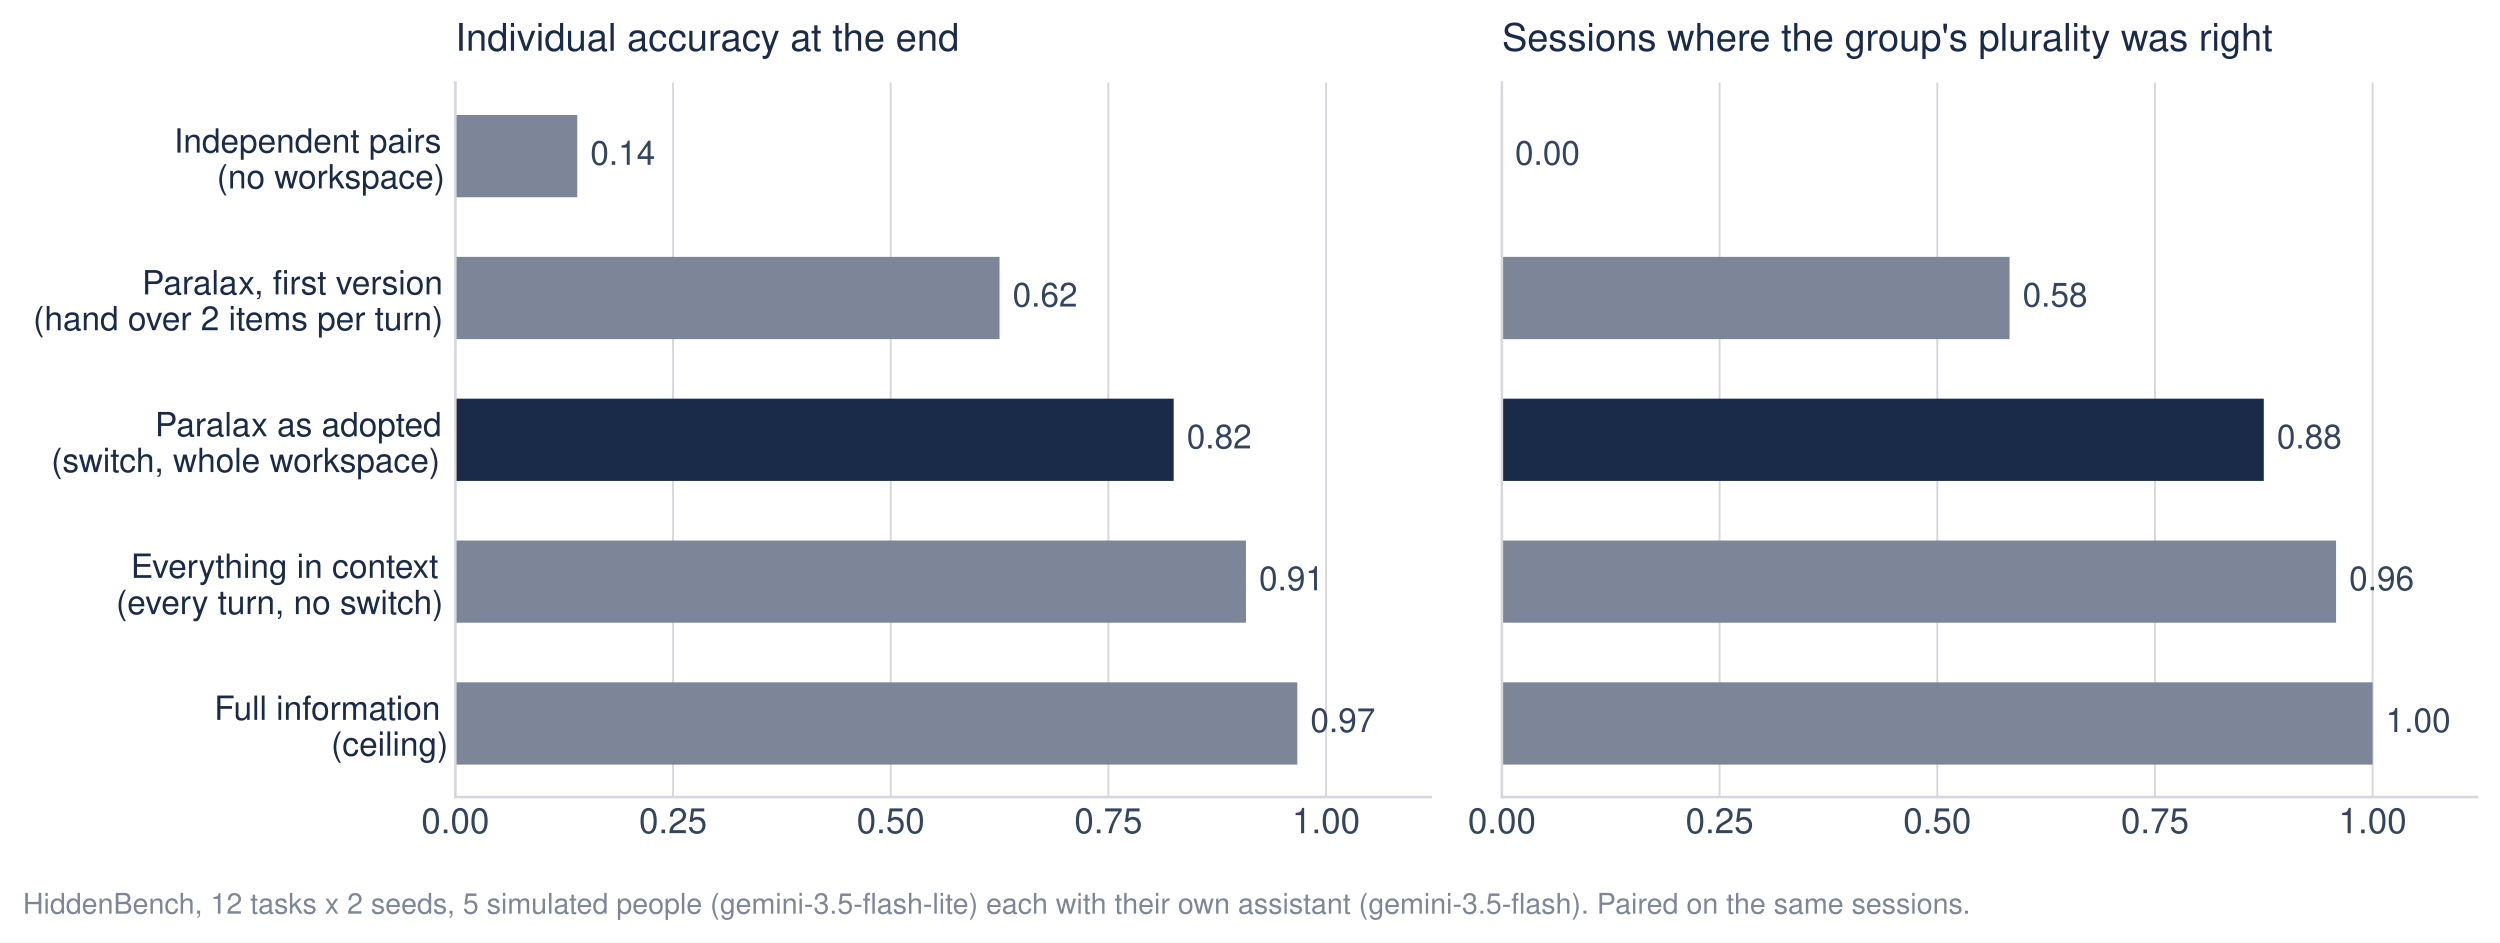
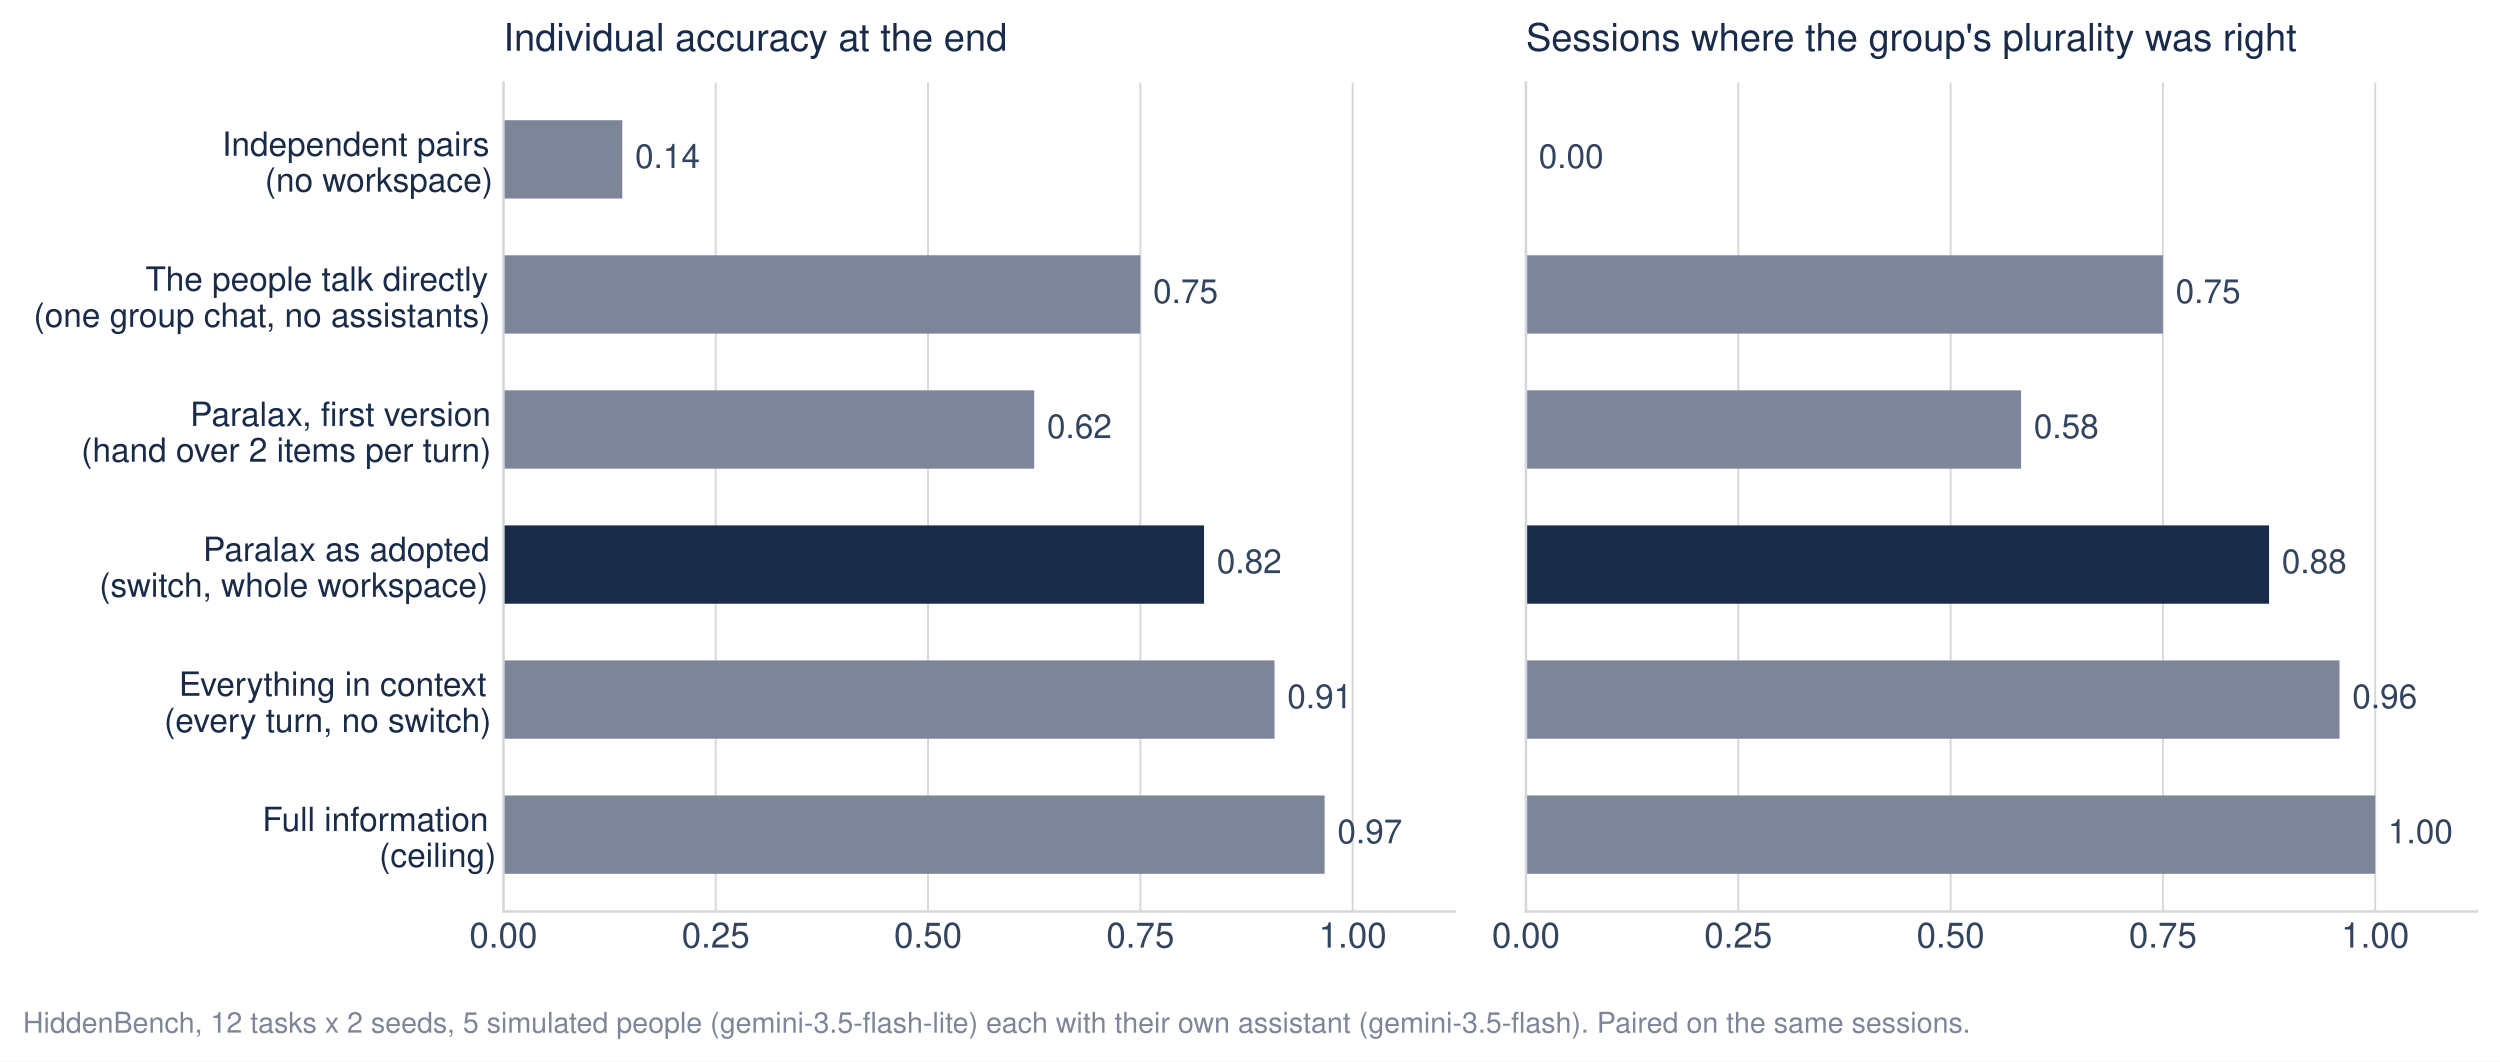
- <svg xmlns="http://www.w3.org/2000/svg" width="786.6pt" height="296.565pt" viewBox="0 0 786.6 296.565" version="1.1">
+ <svg xmlns="http://www.w3.org/2000/svg" width="786.6pt" height="334.005pt" viewBox="0 0 786.6 334.005" version="1.1">
  <defs>
    <style type="text/css">*{stroke-linejoin: round; stroke-linecap: butt}</style>
  </defs>
  <g id="figure_1">
    <g id="patch_1">
-       <path d="M 0 296.565  L 786.6 296.565  L 786.6 0  L 0 0  z " style="fill: #ffffff" />
+       <path d="M 0 334.005  L 786.6 334.005  L 786.6 0  L 0 0  z " style="fill: #ffffff" />
    </g>
    <g id="axes_1">
      <g id="patch_2">
-         <path d="M 143.27 250.791  L 450.108 250.791  L 450.108 25.971  L 143.27 25.971  z " style="fill: #ffffff" />
+         <path d="M 158.39 286.791  L 457.668 286.791  L 457.668 25.971  L 158.39 25.971  z " style="fill: #ffffff" />
      </g>
      <g id="matplotlib.axis_1">
        <g id="xtick_1">
          <g id="line2d_1">
-             <path d="M 143.27 250.791  L 143.27 25.971  " clip-path="url(#pfcbdc7d0ac)" style="fill: none; stroke: #d5d7dc; stroke-width: 0.6; stroke-linecap: square" />
+             <path d="M 158.39 286.791  L 158.39 25.971  " clip-path="url(#pdbdeff52c8)" style="fill: none; stroke: #d5d7dc; stroke-width: 0.6; stroke-linecap: square" />
          </g>
          <g id="line2d_2" />
          <g id="text_1">
-             <text style="fill: #33445f; font: 11px 'Helvetica Neue', 'Helvetica', 'Arial', 'DejaVu Sans', sans-serif; text-anchor: middle" x="143.27" y="262.146" transform="rotate(-0 143.27 262.1459)">0.00</text>
+             <text style="fill: #33445f; font: 11px 'Helvetica Neue', 'Helvetica', 'Arial', 'DejaVu Sans', sans-serif; text-anchor: middle" x="158.39" y="298.146" transform="rotate(-0 158.39 298.1459)">0.00</text>
          </g>
        </g>
        <g id="xtick_2">
          <g id="line2d_3">
-             <path d="M 211.761 250.791  L 211.761 25.971  " clip-path="url(#pfcbdc7d0ac)" style="fill: none; stroke: #d5d7dc; stroke-width: 0.6; stroke-linecap: square" />
+             <path d="M 225.193 286.791  L 225.193 25.971  " clip-path="url(#pdbdeff52c8)" style="fill: none; stroke: #d5d7dc; stroke-width: 0.6; stroke-linecap: square" />
          </g>
          <g id="line2d_4" />
          <g id="text_2">
-             <text style="fill: #33445f; font: 11px 'Helvetica Neue', 'Helvetica', 'Arial', 'DejaVu Sans', sans-serif; text-anchor: middle" x="211.761" y="262.146" transform="rotate(-0 211.7605 262.1459)">0.25</text>
+             <text style="fill: #33445f; font: 11px 'Helvetica Neue', 'Helvetica', 'Arial', 'DejaVu Sans', sans-serif; text-anchor: middle" x="225.193" y="298.146" transform="rotate(-0 225.193 298.1459)">0.25</text>
          </g>
        </g>
        <g id="xtick_3">
          <g id="line2d_5">
-             <path d="M 280.251 250.791  L 280.251 25.971  " clip-path="url(#pfcbdc7d0ac)" style="fill: none; stroke: #d5d7dc; stroke-width: 0.6; stroke-linecap: square" />
+             <path d="M 291.996 286.791  L 291.996 25.971  " clip-path="url(#pdbdeff52c8)" style="fill: none; stroke: #d5d7dc; stroke-width: 0.6; stroke-linecap: square" />
          </g>
          <g id="line2d_6" />
          <g id="text_3">
-             <text style="fill: #33445f; font: 11px 'Helvetica Neue', 'Helvetica', 'Arial', 'DejaVu Sans', sans-serif; text-anchor: middle" x="280.251" y="262.146" transform="rotate(-0 280.251 262.1459)">0.50</text>
+             <text style="fill: #33445f; font: 11px 'Helvetica Neue', 'Helvetica', 'Arial', 'DejaVu Sans', sans-serif; text-anchor: middle" x="291.996" y="298.146" transform="rotate(-0 291.996 298.1459)">0.50</text>
          </g>
        </g>
        <g id="xtick_4">
          <g id="line2d_7">
-             <path d="M 348.742 250.791  L 348.742 25.971  " clip-path="url(#pfcbdc7d0ac)" style="fill: none; stroke: #d5d7dc; stroke-width: 0.6; stroke-linecap: square" />
+             <path d="M 358.799 286.791  L 358.799 25.971  " clip-path="url(#pdbdeff52c8)" style="fill: none; stroke: #d5d7dc; stroke-width: 0.6; stroke-linecap: square" />
          </g>
          <g id="line2d_8" />
          <g id="text_4">
-             <text style="fill: #33445f; font: 11px 'Helvetica Neue', 'Helvetica', 'Arial', 'DejaVu Sans', sans-serif; text-anchor: middle" x="348.742" y="262.146" transform="rotate(-0 348.7415 262.1459)">0.75</text>
+             <text style="fill: #33445f; font: 11px 'Helvetica Neue', 'Helvetica', 'Arial', 'DejaVu Sans', sans-serif; text-anchor: middle" x="358.799" y="298.146" transform="rotate(-0 358.799 298.1459)">0.75</text>
          </g>
        </g>
        <g id="xtick_5">
          <g id="line2d_9">
-             <path d="M 417.232 250.791  L 417.232 25.971  " clip-path="url(#pfcbdc7d0ac)" style="fill: none; stroke: #d5d7dc; stroke-width: 0.6; stroke-linecap: square" />
+             <path d="M 425.602 286.791  L 425.602 25.971  " clip-path="url(#pdbdeff52c8)" style="fill: none; stroke: #d5d7dc; stroke-width: 0.6; stroke-linecap: square" />
          </g>
          <g id="line2d_10" />
          <g id="text_5">
-             <text style="fill: #33445f; font: 11px 'Helvetica Neue', 'Helvetica', 'Arial', 'DejaVu Sans', sans-serif; text-anchor: middle" x="417.232" y="262.146" transform="rotate(-0 417.2321 262.1459)">1.00</text>
+             <text style="fill: #33445f; font: 11px 'Helvetica Neue', 'Helvetica', 'Arial', 'DejaVu Sans', sans-serif; text-anchor: middle" x="425.602" y="298.146" transform="rotate(-0 425.6021 298.1459)">1.00</text>
          </g>
        </g>
      </g>
      <g id="matplotlib.axis_2">
        <g id="ytick_1">
          <g id="line2d_11" />
          <g id="text_6">
-             <text style="fill: #1a2b4a; font: 10.5px 'Helvetica Neue', 'Helvetica', 'Arial', 'DejaVu Sans', sans-serif" transform="translate(54.77414 48.00854)">Independent pairs</text>
-             <text style="fill: #1a2b4a; font: 10.5px 'Helvetica Neue', 'Helvetica', 'Arial', 'DejaVu Sans', sans-serif" transform="translate(68.2207 59.28718)">(no workspace)</text>
+             <text style="fill: #1a2b4a; font: 10.5px 'Helvetica Neue', 'Helvetica', 'Arial', 'DejaVu Sans', sans-serif" transform="translate(69.89414 49.02657)">Independent pairs</text>
+             <text style="fill: #1a2b4a; font: 10.5px 'Helvetica Neue', 'Helvetica', 'Arial', 'DejaVu Sans', sans-serif" transform="translate(83.3407 60.30521)">(no workspace)</text>
          </g>
        </g>
        <g id="ytick_2">
          <g id="line2d_12" />
          <g id="text_7">
-             <text style="fill: #1a2b4a; font: 10.5px 'Helvetica Neue', 'Helvetica', 'Arial', 'DejaVu Sans', sans-serif" transform="translate(44.70398 92.63339)">Paralax, first version</text>
-             <text style="fill: #1a2b4a; font: 10.5px 'Helvetica Neue', 'Helvetica', 'Arial', 'DejaVu Sans', sans-serif" transform="translate(10.43953 103.912)">(hand over 2 items per turn)</text>
+             <text style="fill: #1a2b4a; font: 10.5px 'Helvetica Neue', 'Helvetica', 'Arial', 'DejaVu Sans', sans-serif" transform="translate(45.77695 91.46674)">The people talk directly</text>
+             <text style="fill: #1a2b4a; font: 10.5px 'Helvetica Neue', 'Helvetica', 'Arial', 'DejaVu Sans', sans-serif" transform="translate(10.57242 102.8504)">(one group chat, no assistants)</text>
          </g>
        </g>
        <g id="ytick_3">
          <g id="line2d_13" />
          <g id="text_8">
-             <text style="fill: #1a2b4a; font: 10.5px 'Helvetica Neue', 'Helvetica', 'Arial', 'DejaVu Sans', sans-serif" transform="translate(48.76617 137.2582)">Paralax as adopted</text>
-             <text style="fill: #1a2b4a; font: 10.5px 'Helvetica Neue', 'Helvetica', 'Arial', 'DejaVu Sans', sans-serif" transform="translate(16.13086 148.5369)">(switch, whole workspace)</text>
+             <text style="fill: #1a2b4a; font: 10.5px 'Helvetica Neue', 'Helvetica', 'Arial', 'DejaVu Sans', sans-serif" transform="translate(59.82398 134.0119)">Paralax, first version</text>
+             <text style="fill: #1a2b4a; font: 10.5px 'Helvetica Neue', 'Helvetica', 'Arial', 'DejaVu Sans', sans-serif" transform="translate(25.55953 145.2905)">(hand over 2 items per turn)</text>
          </g>
        </g>
        <g id="ytick_4">
          <g id="line2d_14" />
          <g id="text_9">
-             <text style="fill: #1a2b4a; font: 10.5px 'Helvetica Neue', 'Helvetica', 'Arial', 'DejaVu Sans', sans-serif" transform="translate(41.17664 181.8199)">Everything in context</text>
-             <text style="fill: #1a2b4a; font: 10.5px 'Helvetica Neue', 'Helvetica', 'Arial', 'DejaVu Sans', sans-serif" transform="translate(36.53039 193.2249)">(every turn, no switch)</text>
+             <text style="fill: #1a2b4a; font: 10.5px 'Helvetica Neue', 'Helvetica', 'Arial', 'DejaVu Sans', sans-serif" transform="translate(63.88617 176.5046)">Paralax as adopted</text>
+             <text style="fill: #1a2b4a; font: 10.5px 'Helvetica Neue', 'Helvetica', 'Arial', 'DejaVu Sans', sans-serif" transform="translate(31.25086 187.7832)">(switch, whole workspace)</text>
          </g>
        </g>
        <g id="ytick_5">
          <g id="line2d_15" />
          <g id="text_10">
-             <text style="fill: #1a2b4a; font: 10.5px 'Helvetica Neue', 'Helvetica', 'Arial', 'DejaVu Sans', sans-serif" transform="translate(67.425 226.5079)">Full information</text>
-             <text style="fill: #1a2b4a; font: 10.5px 'Helvetica Neue', 'Helvetica', 'Arial', 'DejaVu Sans', sans-serif" transform="translate(104.193 237.7866)">(ceiling)</text>
+             <text style="fill: #1a2b4a; font: 10.5px 'Helvetica Neue', 'Helvetica', 'Arial', 'DejaVu Sans', sans-serif" transform="translate(56.29664 218.9341)">Everything in context</text>
+             <text style="fill: #1a2b4a; font: 10.5px 'Helvetica Neue', 'Helvetica', 'Arial', 'DejaVu Sans', sans-serif" transform="translate(51.65039 230.339)">(every turn, no switch)</text>
+           </g>
+         </g>
+         <g id="ytick_6">
+           <g id="line2d_16" />
+           <g id="text_11">
+             <text style="fill: #1a2b4a; font: 10.5px 'Helvetica Neue', 'Helvetica', 'Arial', 'DejaVu Sans', sans-serif" transform="translate(82.545 261.4899)">Full information</text>
+             <text style="fill: #1a2b4a; font: 10.5px 'Helvetica Neue', 'Helvetica', 'Arial', 'DejaVu Sans', sans-serif" transform="translate(119.313 272.7686)">(ceiling)</text>
          </g>
        </g>
      </g>
      <g id="patch_3">
-         <path d="M 143.27 62.073  L 181.625 62.073  L 181.625 36.19  L 143.27 36.19  z " clip-path="url(#pfcbdc7d0ac)" style="fill: #7d8698" />
+         <path d="M 158.39 62.472  L 195.8 62.472  L 195.8 37.827  L 158.39 37.827  z " clip-path="url(#pdbdeff52c8)" style="fill: #7d8698" />
      </g>
      <g id="patch_4">
-         <path d="M 143.27 106.698  L 314.496 106.698  L 314.496 80.815  L 143.27 80.815  z " clip-path="url(#pfcbdc7d0ac)" style="fill: #7d8698" />
+         <path d="M 158.39 104.965  L 358.799 104.965  L 358.799 80.319  L 158.39 80.319  z " clip-path="url(#pdbdeff52c8)" style="fill: #7d8698" />
      </g>
      <g id="patch_5">
-         <path d="M 143.27 151.322  L 369.289 151.322  L 369.289 125.44  L 143.27 125.44  z " clip-path="url(#pfcbdc7d0ac)" style="fill: #1a2b4a" />
+         <path d="M 158.39 147.458  L 325.398 147.458  L 325.398 122.812  L 158.39 122.812  z " clip-path="url(#pdbdeff52c8)" style="fill: #7d8698" />
      </g>
      <g id="patch_6">
-         <path d="M 143.27 195.947  L 392.028 195.947  L 392.028 170.065  L 143.27 170.065  z " clip-path="url(#pfcbdc7d0ac)" style="fill: #7d8698" />
+         <path d="M 158.39 189.95  L 378.84 189.95  L 378.84 165.305  L 158.39 165.305  z " clip-path="url(#pdbdeff52c8)" style="fill: #1a2b4a" />
      </g>
      <g id="patch_7">
-         <path d="M 143.27 240.572  L 408.191 240.572  L 408.191 214.69  L 143.27 214.69  z " clip-path="url(#pfcbdc7d0ac)" style="fill: #7d8698" />
+         <path d="M 158.39 232.443  L 401.019 232.443  L 401.019 207.797  L 158.39 207.797  z " clip-path="url(#pdbdeff52c8)" style="fill: #7d8698" />
      </g>
      <g id="patch_8">
-         <path d="M 143.27 250.791  L 143.27 25.971  " style="fill: none; stroke: #d5d7dc; stroke-width: 0.8; stroke-linejoin: miter; stroke-linecap: square" />
+         <path d="M 158.39 274.936  L 416.784 274.936  L 416.784 250.29  L 158.39 250.29  z " clip-path="url(#pdbdeff52c8)" style="fill: #7d8698" />
      </g>
      <g id="patch_9">
-         <path d="M 143.27 250.791  L 450.108 250.791  " style="fill: none; stroke: #d5d7dc; stroke-width: 0.8; stroke-linejoin: miter; stroke-linecap: square" />
-       </g>
-       <g id="text_11">
-         <text style="fill: #33445f; font: 10.5px 'Helvetica Neue', 'Helvetica', 'Arial', 'DejaVu Sans', sans-serif; text-anchor: start" x="185.734" y="51.846" transform="rotate(-0 185.7341 51.84596)">0.14</text>
+         <path d="M 158.39 286.791  L 158.39 25.971  " style="fill: none; stroke: #d5d7dc; stroke-width: 0.8; stroke-linejoin: miter; stroke-linecap: square" />
+       </g>
+       <g id="patch_10">
+         <path d="M 158.39 286.791  L 457.668 286.791  " style="fill: none; stroke: #d5d7dc; stroke-width: 0.8; stroke-linejoin: miter; stroke-linecap: square" />
      </g>
      <g id="text_12">
-         <text style="fill: #33445f; font: 10.5px 'Helvetica Neue', 'Helvetica', 'Arial', 'DejaVu Sans', sans-serif; text-anchor: start" x="318.606" y="96.471" transform="rotate(-0 318.6057 96.47081)">0.62</text>
+         <text style="fill: #33445f; font: 10.5px 'Helvetica Neue', 'Helvetica', 'Arial', 'DejaVu Sans', sans-serif; text-anchor: start" x="199.808" y="52.864" transform="rotate(-0 199.8079 52.86399)">0.14</text>
      </g>
      <g id="text_13">
-         <text style="fill: #33445f; font: 10.5px 'Helvetica Neue', 'Helvetica', 'Arial', 'DejaVu Sans', sans-serif; text-anchor: start" x="373.398" y="141.096" transform="rotate(-0 373.3981 141.0957)">0.82</text>
+         <text style="fill: #33445f; font: 10.5px 'Helvetica Neue', 'Helvetica', 'Arial', 'DejaVu Sans', sans-serif; text-anchor: start" x="362.807" y="95.357" transform="rotate(-0 362.8072 95.35666)">0.75</text>
      </g>
      <g id="text_14">
-         <text style="fill: #33445f; font: 10.5px 'Helvetica Neue', 'Helvetica', 'Arial', 'DejaVu Sans', sans-serif; text-anchor: start" x="396.137" y="185.721" transform="rotate(-0 396.137 185.7205)">0.91</text>
+         <text style="fill: #33445f; font: 10.5px 'Helvetica Neue', 'Helvetica', 'Arial', 'DejaVu Sans', sans-serif; text-anchor: start" x="329.406" y="137.849" transform="rotate(-0 329.4057 137.8493)">0.62</text>
      </g>
      <g id="text_15">
-         <text style="fill: #33445f; font: 10.5px 'Helvetica Neue', 'Helvetica', 'Arial', 'DejaVu Sans', sans-serif; text-anchor: start" x="412.301" y="230.345" transform="rotate(-0 412.3007 230.3454)">0.97</text>
+         <text style="fill: #33445f; font: 10.5px 'Helvetica Neue', 'Helvetica', 'Arial', 'DejaVu Sans', sans-serif; text-anchor: start" x="382.848" y="180.342" transform="rotate(-0 382.8481 180.342)">0.82</text>
      </g>
      <g id="text_16">
-         <text style="fill: #1a2b4a; font: 12px 'Helvetica Neue', 'Helvetica', 'Arial', 'DejaVu Sans', sans-serif; text-anchor: start" x="143.27" y="15.971" transform="rotate(-0 143.27 15.97125)">Individual accuracy at the end</text>
+         <text style="fill: #33445f; font: 10.5px 'Helvetica Neue', 'Helvetica', 'Arial', 'DejaVu Sans', sans-serif; text-anchor: start" x="405.027" y="222.835" transform="rotate(-0 405.0267 222.8347)">0.91</text>
+       </g>
+       <g id="text_17">
+         <text style="fill: #33445f; font: 10.5px 'Helvetica Neue', 'Helvetica', 'Arial', 'DejaVu Sans', sans-serif; text-anchor: start" x="420.792" y="265.327" transform="rotate(-0 420.7922 265.3273)">0.97</text>
+       </g>
+       <g id="text_18">
+         <text style="fill: #1a2b4a; font: 12px 'Helvetica Neue', 'Helvetica', 'Arial', 'DejaVu Sans', sans-serif; text-anchor: start" x="158.39" y="15.971" transform="rotate(-0 158.39 15.97125)">Individual accuracy at the end</text>
      </g>
    </g>
    <g id="axes_2">
-       <g id="patch_10">
-         <path d="M 472.562 250.791  L 779.4 250.791  L 779.4 25.971  L 472.562 25.971  z " style="fill: #ffffff" />
+       <g id="patch_11">
+         <path d="M 480.123 286.791  L 779.4 286.791  L 779.4 25.971  L 480.123 25.971  z " style="fill: #ffffff" />
      </g>
      <g id="matplotlib.axis_3">
        <g id="xtick_6">
-           <g id="line2d_16">
-             <path d="M 472.562 250.791  L 472.562 25.971  " clip-path="url(#pa5dae5cc56)" style="fill: none; stroke: #d5d7dc; stroke-width: 0.6; stroke-linecap: square" />
-           </g>
-           <g id="line2d_17" />
-           <g id="text_17">
-             <text style="fill: #33445f; font: 11px 'Helvetica Neue', 'Helvetica', 'Arial', 'DejaVu Sans', sans-serif; text-anchor: middle" x="472.562" y="262.146" transform="rotate(-0 472.5625 262.1459)">0.00</text>
+           <g id="line2d_17">
+             <path d="M 480.123 286.791  L 480.123 25.971  " clip-path="url(#p708b0bf3e8)" style="fill: none; stroke: #d5d7dc; stroke-width: 0.6; stroke-linecap: square" />
+           </g>
+           <g id="line2d_18" />
+           <g id="text_19">
+             <text style="fill: #33445f; font: 11px 'Helvetica Neue', 'Helvetica', 'Arial', 'DejaVu Sans', sans-serif; text-anchor: middle" x="480.123" y="298.146" transform="rotate(-0 480.1225 298.1459)">0.00</text>
          </g>
        </g>
        <g id="xtick_7">
-           <g id="line2d_18">
-             <path d="M 541.053 250.791  L 541.053 25.971  " clip-path="url(#pa5dae5cc56)" style="fill: none; stroke: #d5d7dc; stroke-width: 0.6; stroke-linecap: square" />
-           </g>
-           <g id="line2d_19" />
-           <g id="text_18">
-             <text style="fill: #33445f; font: 11px 'Helvetica Neue', 'Helvetica', 'Arial', 'DejaVu Sans', sans-serif; text-anchor: middle" x="541.053" y="262.146" transform="rotate(-0 541.053 262.1459)">0.25</text>
+           <g id="line2d_19">
+             <path d="M 546.926 286.791  L 546.926 25.971  " clip-path="url(#p708b0bf3e8)" style="fill: none; stroke: #d5d7dc; stroke-width: 0.6; stroke-linecap: square" />
+           </g>
+           <g id="line2d_20" />
+           <g id="text_20">
+             <text style="fill: #33445f; font: 11px 'Helvetica Neue', 'Helvetica', 'Arial', 'DejaVu Sans', sans-serif; text-anchor: middle" x="546.926" y="298.146" transform="rotate(-0 546.9255 298.1459)">0.25</text>
          </g>
        </g>
        <g id="xtick_8">
-           <g id="line2d_20">
-             <path d="M 609.544 250.791  L 609.544 25.971  " clip-path="url(#pa5dae5cc56)" style="fill: none; stroke: #d5d7dc; stroke-width: 0.6; stroke-linecap: square" />
-           </g>
-           <g id="line2d_21" />
-           <g id="text_19">
-             <text style="fill: #33445f; font: 11px 'Helvetica Neue', 'Helvetica', 'Arial', 'DejaVu Sans', sans-serif; text-anchor: middle" x="609.544" y="262.146" transform="rotate(-0 609.5435 262.1459)">0.50</text>
+           <g id="line2d_21">
+             <path d="M 613.729 286.791  L 613.729 25.971  " clip-path="url(#p708b0bf3e8)" style="fill: none; stroke: #d5d7dc; stroke-width: 0.6; stroke-linecap: square" />
+           </g>
+           <g id="line2d_22" />
+           <g id="text_21">
+             <text style="fill: #33445f; font: 11px 'Helvetica Neue', 'Helvetica', 'Arial', 'DejaVu Sans', sans-serif; text-anchor: middle" x="613.729" y="298.146" transform="rotate(-0 613.7285 298.1459)">0.50</text>
          </g>
        </g>
        <g id="xtick_9">
-           <g id="line2d_22">
-             <path d="M 678.034 250.791  L 678.034 25.971  " clip-path="url(#pa5dae5cc56)" style="fill: none; stroke: #d5d7dc; stroke-width: 0.6; stroke-linecap: square" />
-           </g>
-           <g id="line2d_23" />
-           <g id="text_20">
-             <text style="fill: #33445f; font: 11px 'Helvetica Neue', 'Helvetica', 'Arial', 'DejaVu Sans', sans-serif; text-anchor: middle" x="678.034" y="262.146" transform="rotate(-0 678.034 262.1459)">0.75</text>
+           <g id="line2d_23">
+             <path d="M 680.532 286.791  L 680.532 25.971  " clip-path="url(#p708b0bf3e8)" style="fill: none; stroke: #d5d7dc; stroke-width: 0.6; stroke-linecap: square" />
+           </g>
+           <g id="line2d_24" />
+           <g id="text_22">
+             <text style="fill: #33445f; font: 11px 'Helvetica Neue', 'Helvetica', 'Arial', 'DejaVu Sans', sans-serif; text-anchor: middle" x="680.532" y="298.146" transform="rotate(-0 680.5315 298.1459)">0.75</text>
          </g>
        </g>
        <g id="xtick_10">
-           <g id="line2d_24">
-             <path d="M 746.525 250.791  L 746.525 25.971  " clip-path="url(#pa5dae5cc56)" style="fill: none; stroke: #d5d7dc; stroke-width: 0.6; stroke-linecap: square" />
-           </g>
-           <g id="line2d_25" />
-           <g id="text_21">
-             <text style="fill: #33445f; font: 11px 'Helvetica Neue', 'Helvetica', 'Arial', 'DejaVu Sans', sans-serif; text-anchor: middle" x="746.525" y="262.146" transform="rotate(-0 746.5246 262.1459)">1.00</text>
+           <g id="line2d_25">
+             <path d="M 747.335 286.791  L 747.335 25.971  " clip-path="url(#p708b0bf3e8)" style="fill: none; stroke: #d5d7dc; stroke-width: 0.6; stroke-linecap: square" />
+           </g>
+           <g id="line2d_26" />
+           <g id="text_23">
+             <text style="fill: #33445f; font: 11px 'Helvetica Neue', 'Helvetica', 'Arial', 'DejaVu Sans', sans-serif; text-anchor: middle" x="747.335" y="298.146" transform="rotate(-0 747.3346 298.1459)">1.00</text>
          </g>
        </g>
      </g>
      <g id="matplotlib.axis_4">
-         <g id="ytick_6">
-           <g id="line2d_26" />
-         </g>
        <g id="ytick_7">
          <g id="line2d_27" />
        </g>
        <g id="ytick_8">
          <g id="line2d_28" />
        </g>
        <g id="ytick_9">
          <g id="line2d_29" />
        </g>
        <g id="ytick_10">
          <g id="line2d_30" />
        </g>
-       </g>
-       <g id="patch_11">
-         <path d="M 472.562 62.073  L 472.562 62.073  L 472.562 36.19  L 472.562 36.19  z " clip-path="url(#pa5dae5cc56)" style="fill: #7d8698" />
+         <g id="ytick_11">
+           <g id="line2d_31" />
+         </g>
+         <g id="ytick_12">
+           <g id="line2d_32" />
+         </g>
      </g>
      <g id="patch_12">
-         <path d="M 472.562 106.698  L 632.282 106.698  L 632.282 80.815  L 472.562 80.815  z " clip-path="url(#pa5dae5cc56)" style="fill: #7d8698" />
+         <path d="M 480.123 62.472  L 480.123 62.472  L 480.123 37.827  L 480.123 37.827  z " clip-path="url(#p708b0bf3e8)" style="fill: #7d8698" />
      </g>
      <g id="patch_13">
-         <path d="M 472.562 151.322  L 712.279 151.322  L 712.279 125.44  L 472.562 125.44  z " clip-path="url(#pa5dae5cc56)" style="fill: #1a2b4a" />
+         <path d="M 480.123 104.965  L 680.532 104.965  L 680.532 80.319  L 480.123 80.319  z " clip-path="url(#p708b0bf3e8)" style="fill: #7d8698" />
      </g>
      <g id="patch_14">
-         <path d="M 472.562 195.947  L 735.018 195.947  L 735.018 170.065  L 472.562 170.065  z " clip-path="url(#pa5dae5cc56)" style="fill: #7d8698" />
+         <path d="M 480.123 147.458  L 635.907 147.458  L 635.907 122.812  L 480.123 122.812  z " clip-path="url(#p708b0bf3e8)" style="fill: #7d8698" />
      </g>
      <g id="patch_15">
-         <path d="M 472.562 240.572  L 746.525 240.572  L 746.525 214.69  L 472.562 214.69  z " clip-path="url(#pa5dae5cc56)" style="fill: #7d8698" />
+         <path d="M 480.123 189.95  L 713.933 189.95  L 713.933 165.305  L 480.123 165.305  z " clip-path="url(#p708b0bf3e8)" style="fill: #1a2b4a" />
      </g>
      <g id="patch_16">
-         <path d="M 472.562 250.791  L 472.562 25.971  " style="fill: none; stroke: #d5d7dc; stroke-width: 0.8; stroke-linejoin: miter; stroke-linecap: square" />
+         <path d="M 480.123 232.443  L 736.112 232.443  L 736.112 207.797  L 480.123 207.797  z " clip-path="url(#p708b0bf3e8)" style="fill: #7d8698" />
      </g>
      <g id="patch_17">
-         <path d="M 472.562 250.791  L 779.4 250.791  " style="fill: none; stroke: #d5d7dc; stroke-width: 0.8; stroke-linejoin: miter; stroke-linecap: square" />
-       </g>
-       <g id="text_22">
-         <text style="fill: #33445f; font: 10.5px 'Helvetica Neue', 'Helvetica', 'Arial', 'DejaVu Sans', sans-serif; text-anchor: start" x="476.672" y="51.846" transform="rotate(-0 476.6719 51.84596)">0.00</text>
-       </g>
-       <g id="text_23">
-         <text style="fill: #33445f; font: 10.5px 'Helvetica Neue', 'Helvetica', 'Arial', 'DejaVu Sans', sans-serif; text-anchor: start" x="636.392" y="96.471" transform="rotate(-0 636.3918 96.47081)">0.58</text>
+         <path d="M 480.123 274.936  L 747.335 274.936  L 747.335 250.29  L 480.123 250.29  z " clip-path="url(#p708b0bf3e8)" style="fill: #7d8698" />
+       </g>
+       <g id="patch_18">
+         <path d="M 480.123 286.791  L 480.123 25.971  " style="fill: none; stroke: #d5d7dc; stroke-width: 0.8; stroke-linejoin: miter; stroke-linecap: square" />
+       </g>
+       <g id="patch_19">
+         <path d="M 480.123 286.791  L 779.4 286.791  " style="fill: none; stroke: #d5d7dc; stroke-width: 0.8; stroke-linejoin: miter; stroke-linecap: square" />
      </g>
      <g id="text_24">
-         <text style="fill: #33445f; font: 10.5px 'Helvetica Neue', 'Helvetica', 'Arial', 'DejaVu Sans', sans-serif; text-anchor: start" x="716.389" y="141.096" transform="rotate(-0 716.3887 141.0957)">0.88</text>
+         <text style="fill: #33445f; font: 10.5px 'Helvetica Neue', 'Helvetica', 'Arial', 'DejaVu Sans', sans-serif; text-anchor: start" x="484.131" y="52.864" transform="rotate(-0 484.1307 52.86399)">0.00</text>
      </g>
      <g id="text_25">
-         <text style="fill: #33445f; font: 10.5px 'Helvetica Neue', 'Helvetica', 'Arial', 'DejaVu Sans', sans-serif; text-anchor: start" x="739.128" y="185.721" transform="rotate(-0 739.1276 185.7205)">0.96</text>
+         <text style="fill: #33445f; font: 10.5px 'Helvetica Neue', 'Helvetica', 'Arial', 'DejaVu Sans', sans-serif; text-anchor: start" x="684.54" y="95.357" transform="rotate(-0 684.5397 95.35666)">0.75</text>
      </g>
      <g id="text_26">
-         <text style="fill: #33445f; font: 10.5px 'Helvetica Neue', 'Helvetica', 'Arial', 'DejaVu Sans', sans-serif; text-anchor: start" x="750.634" y="230.345" transform="rotate(-0 750.634 230.3454)">1.00</text>
+         <text style="fill: #33445f; font: 10.5px 'Helvetica Neue', 'Helvetica', 'Arial', 'DejaVu Sans', sans-serif; text-anchor: start" x="639.915" y="137.849" transform="rotate(-0 639.9153 137.8493)">0.58</text>
      </g>
      <g id="text_27">
-         <text style="fill: #1a2b4a; font: 12px 'Helvetica Neue', 'Helvetica', 'Arial', 'DejaVu Sans', sans-serif; text-anchor: start" x="472.562" y="15.971" transform="rotate(-0 472.5625 15.97125)">Sessions where the group's plurality was right</text>
-       </g>
-     </g>
-     <g id="text_28">
-       <text style="fill: #7d8698; font: 9px 'Helvetica Neue', 'Helvetica', 'Arial', 'DejaVu Sans', sans-serif; text-anchor: start" x="7.2" y="287.483" transform="rotate(-0 7.2 287.4832)">HiddenBench, 12 tasks x 2 seeds, 5 simulated people (gemini-3.5-flash-lite) each with their own assistant (gemini-3.5-flash). Paired on the same sessions.</text>
+         <text style="fill: #33445f; font: 10.5px 'Helvetica Neue', 'Helvetica', 'Arial', 'DejaVu Sans', sans-serif; text-anchor: start" x="717.941" y="180.342" transform="rotate(-0 717.9412 180.342)">0.88</text>
+       </g>
+       <g id="text_28">
+         <text style="fill: #33445f; font: 10.5px 'Helvetica Neue', 'Helvetica', 'Arial', 'DejaVu Sans', sans-serif; text-anchor: start" x="740.12" y="222.835" transform="rotate(-0 740.1198 222.8347)">0.96</text>
+       </g>
+       <g id="text_29">
+         <text style="fill: #33445f; font: 10.5px 'Helvetica Neue', 'Helvetica', 'Arial', 'DejaVu Sans', sans-serif; text-anchor: start" x="751.343" y="265.327" transform="rotate(-0 751.3427 265.3273)">1.00</text>
+       </g>
+       <g id="text_30">
+         <text style="fill: #1a2b4a; font: 12px 'Helvetica Neue', 'Helvetica', 'Arial', 'DejaVu Sans', sans-serif; text-anchor: start" x="480.123" y="15.971" transform="rotate(-0 480.1225 15.97125)">Sessions where the group's plurality was right</text>
+       </g>
+     </g>
+     <g id="text_31">
+       <text style="fill: #7d8698; font: 9px 'Helvetica Neue', 'Helvetica', 'Arial', 'DejaVu Sans', sans-serif; text-anchor: start" x="7.2" y="324.923" transform="rotate(-0 7.2 324.9232)">HiddenBench, 12 tasks x 2 seeds, 5 simulated people (gemini-3.5-flash-lite) each with their own assistant (gemini-3.5-flash). Paired on the same sessions.</text>
    </g>
  </g>
  <defs>
-     <clipPath id="pfcbdc7d0ac">
-       <rect x="143.27" y="25.971" width="306.837" height="224.82" />
+     <clipPath id="pdbdeff52c8">
+       <rect x="158.39" y="25.971" width="299.277" height="260.82" />
    </clipPath>
-     <clipPath id="pa5dae5cc56">
-       <rect x="472.562" y="25.971" width="306.837" height="224.82" />
+     <clipPath id="p708b0bf3e8">
+       <rect x="480.123" y="25.971" width="299.277" height="260.82" />
    </clipPath>
  </defs>
</svg>
